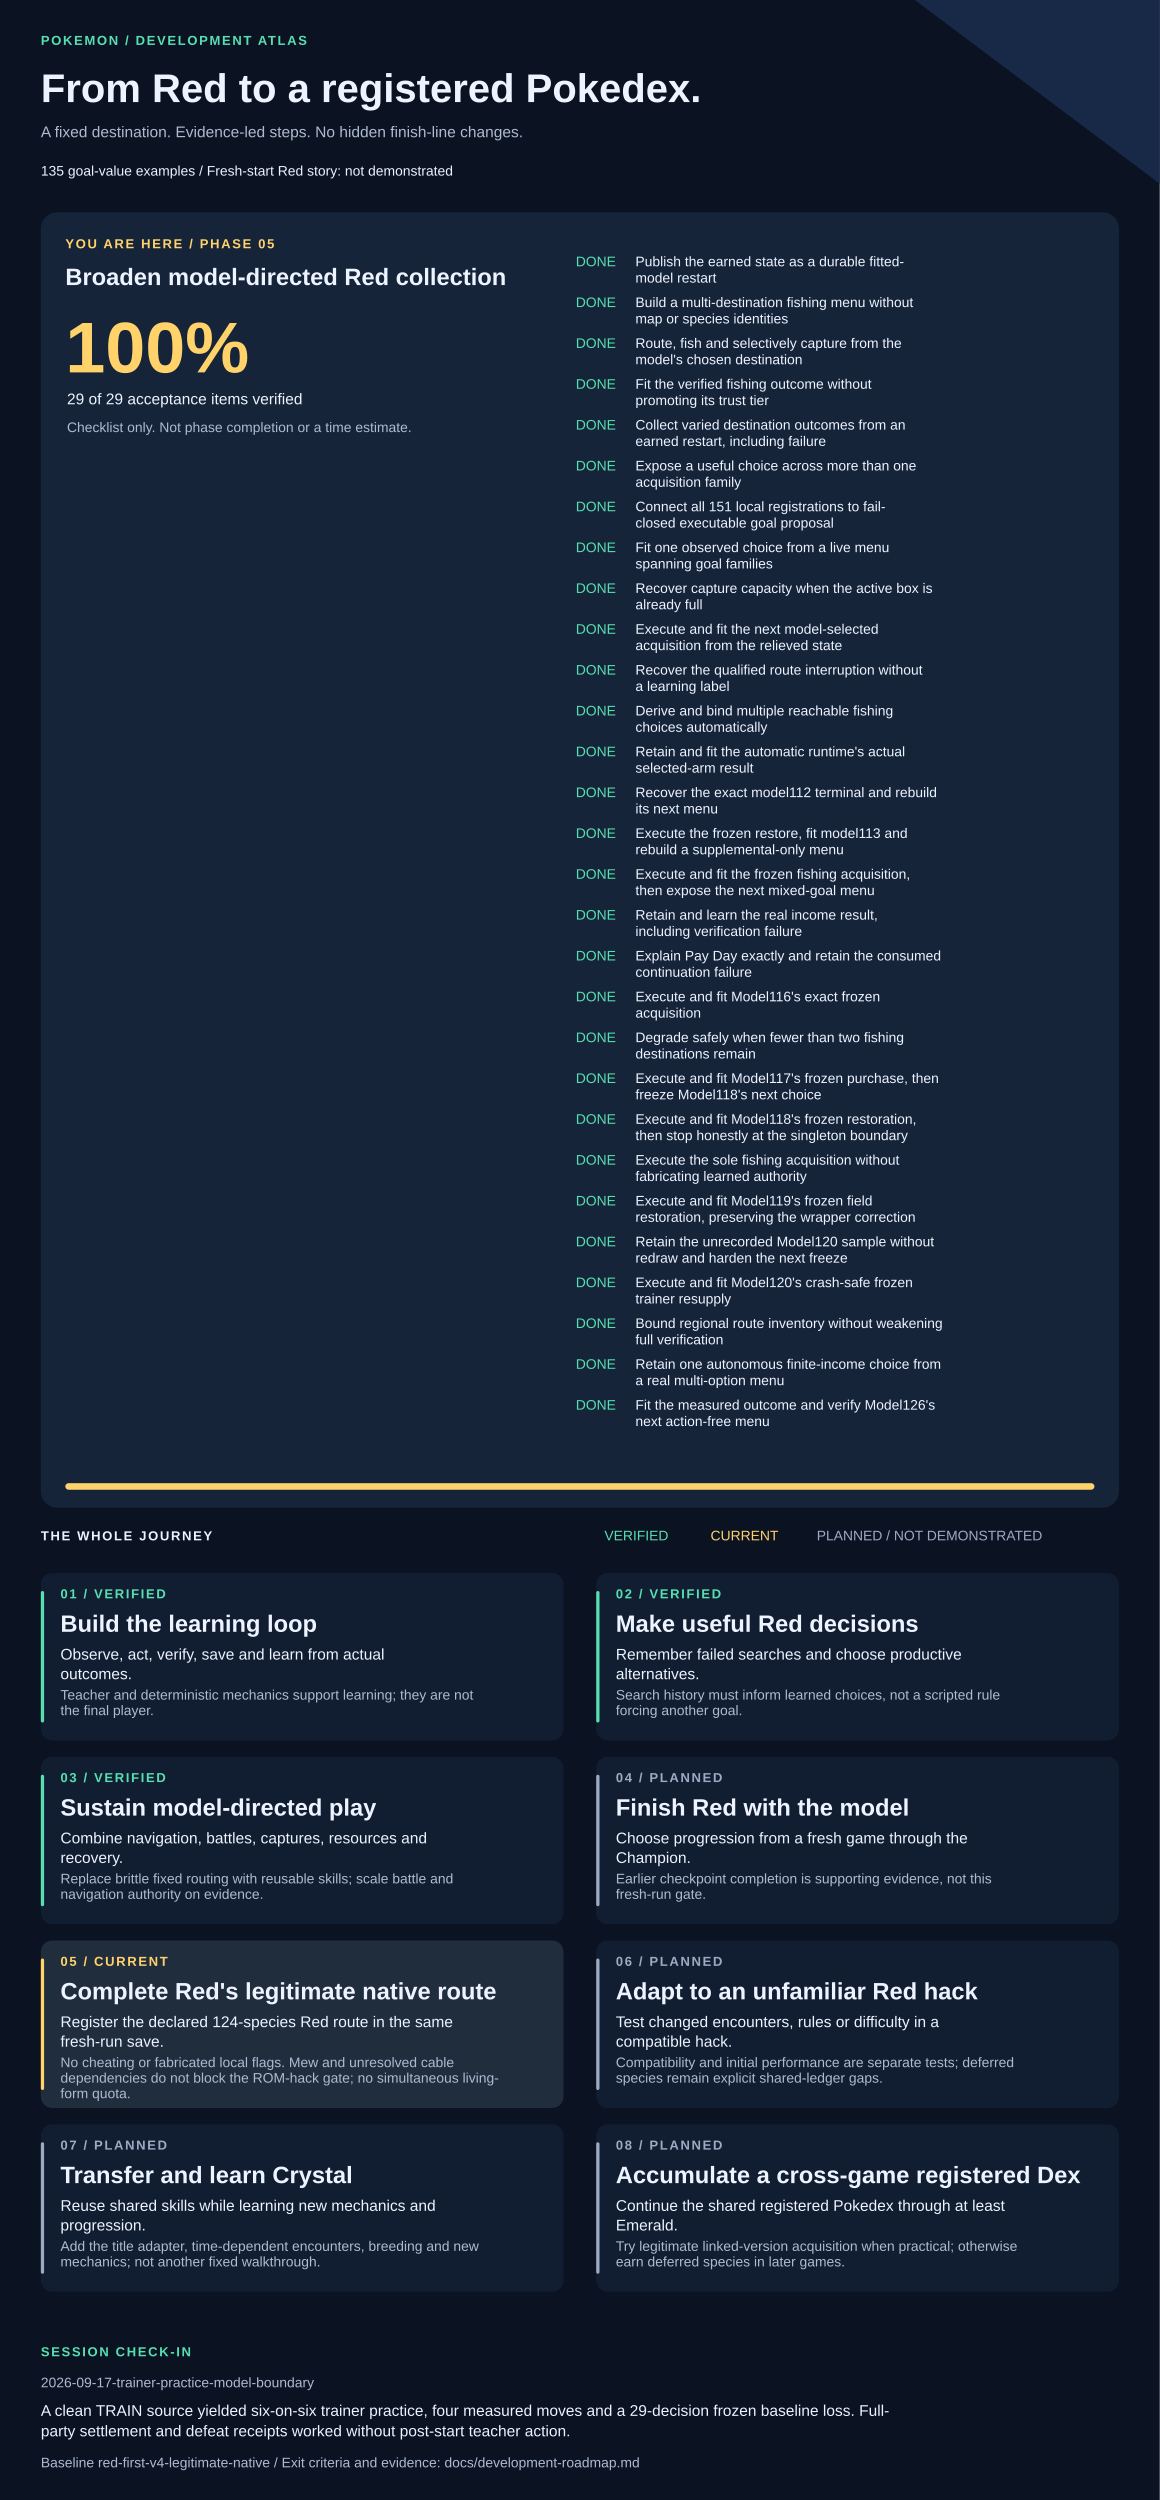
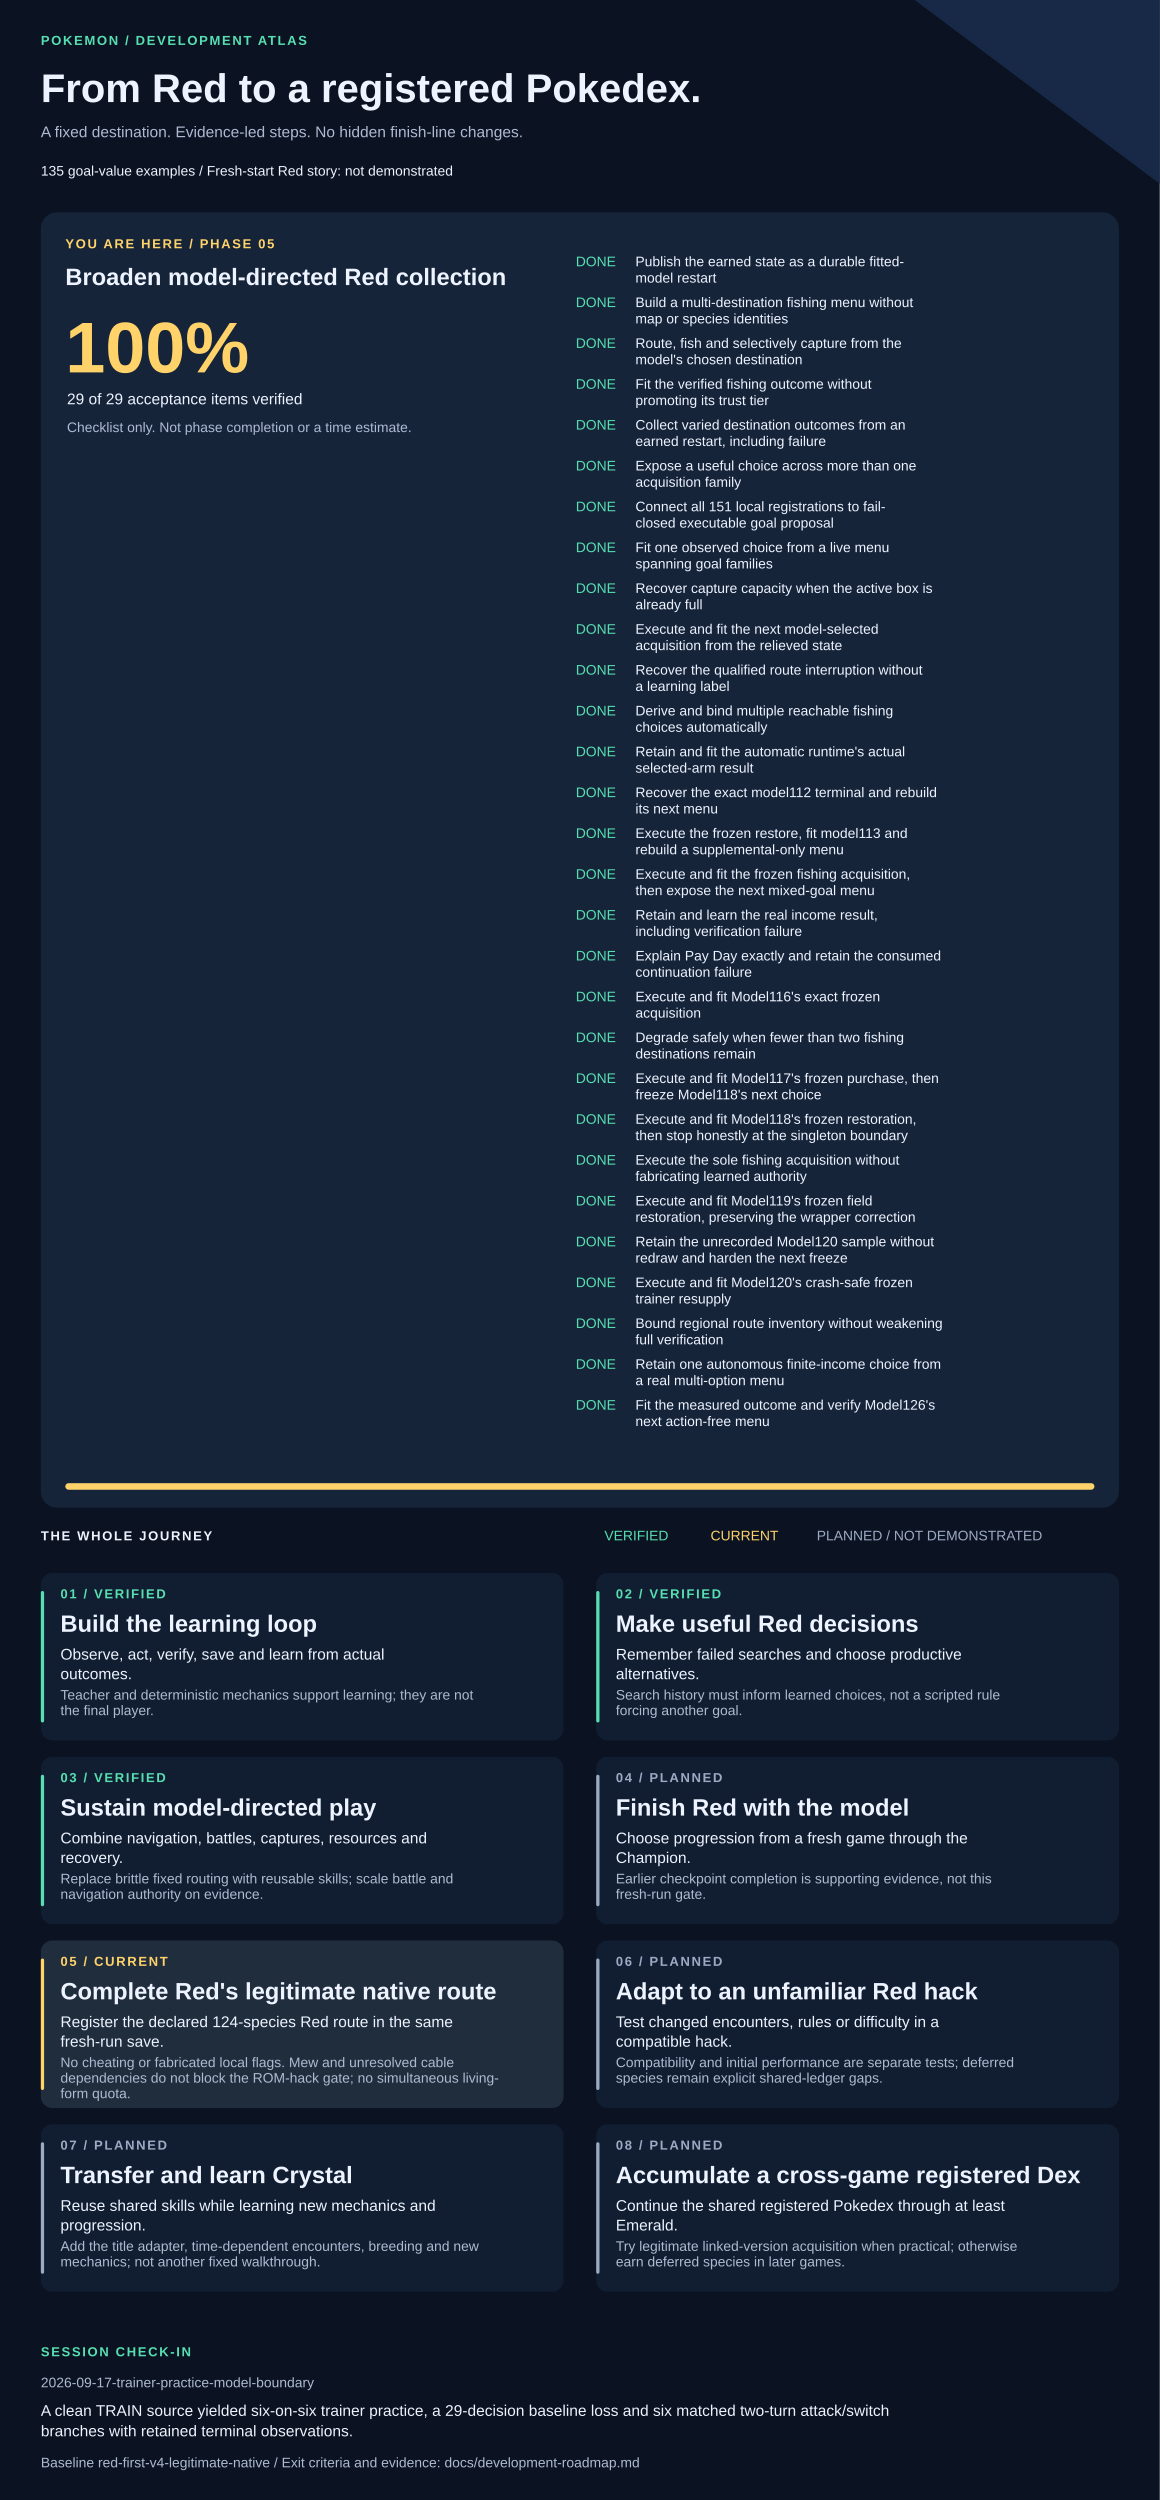
<svg xmlns="http://www.w3.org/2000/svg" width="1420" height="3061" viewBox="0 0 1420 3061" role="img" aria-labelledby="title description">
  <style>text{font-family:Arial,Helvetica,sans-serif;fill:#edf3ff}.muted{fill:#adbad1}.eyebrow{font-size:16px;letter-spacing:2px;font-weight:bold}.heading{font-size:29px;font-weight:bold}.body{font-size:19px}.small{font-size:17px}</style>
  <rect width="1420" height="3061" fill="#0b1221" />
  <path d="M1120 0H1420V225Z" fill="#172947" />
  <text x="50" y="55" class="eyebrow" style="fill:#57dfb1">POKEMON / DEVELOPMENT ATLAS</text>
  <text x="50" y="125" style="font-size:49px;font-weight:bold">From Red to a registered Pokedex.</text>
  <text x="50" y="168" class="body muted">A fixed destination. Evidence-led steps. No hidden finish-line changes.</text>
  <text x="50" y="215" class="small">135 goal-value examples  /  Fresh-start Red story: not demonstrated</text>
  <rect x="50" y="260" width="1320" height="1586" rx="20" fill="#16243a" />
  <text x="80" y="304" class="eyebrow" style="fill:#ffd36a">YOU ARE HERE / PHASE 05</text>
  <text x="80" y="349" class="heading">Broaden model-directed Red collection</text>
  <text x="80" y="456" style="font-size:88px;font-weight:bold;fill:#ffd36a">100%</text>
  <text x="82" y="495" class="body">29 of 29 acceptance items verified</text>
  <text x="82" y="529" class="small muted">Checklist only. Not phase completion or a time estimate.</text>
  <text x="705" y="326" class="small" style="fill:#57dfb1">DONE</text>
  <text x="778" y="326" class="small">Publish the earned state as a durable fitted-</text>
  <text x="778" y="346" class="small">model restart</text>
  <text x="705" y="376" class="small" style="fill:#57dfb1">DONE</text>
  <text x="778" y="376" class="small">Build a multi-destination fishing menu without</text>
  <text x="778" y="396" class="small">map or species identities</text>
  <text x="705" y="426" class="small" style="fill:#57dfb1">DONE</text>
  <text x="778" y="426" class="small">Route, fish and selectively capture from the</text>
  <text x="778" y="446" class="small">model's chosen destination</text>
  <text x="705" y="476" class="small" style="fill:#57dfb1">DONE</text>
  <text x="778" y="476" class="small">Fit the verified fishing outcome without</text>
  <text x="778" y="496" class="small">promoting its trust tier</text>
  <text x="705" y="526" class="small" style="fill:#57dfb1">DONE</text>
  <text x="778" y="526" class="small">Collect varied destination outcomes from an</text>
  <text x="778" y="546" class="small">earned restart, including failure</text>
  <text x="705" y="576" class="small" style="fill:#57dfb1">DONE</text>
  <text x="778" y="576" class="small">Expose a useful choice across more than one</text>
  <text x="778" y="596" class="small">acquisition family</text>
  <text x="705" y="626" class="small" style="fill:#57dfb1">DONE</text>
  <text x="778" y="626" class="small">Connect all 151 local registrations to fail-</text>
  <text x="778" y="646" class="small">closed executable goal proposal</text>
  <text x="705" y="676" class="small" style="fill:#57dfb1">DONE</text>
  <text x="778" y="676" class="small">Fit one observed choice from a live menu</text>
  <text x="778" y="696" class="small">spanning goal families</text>
  <text x="705" y="726" class="small" style="fill:#57dfb1">DONE</text>
  <text x="778" y="726" class="small">Recover capture capacity when the active box is</text>
  <text x="778" y="746" class="small">already full</text>
  <text x="705" y="776" class="small" style="fill:#57dfb1">DONE</text>
  <text x="778" y="776" class="small">Execute and fit the next model-selected</text>
  <text x="778" y="796" class="small">acquisition from the relieved state</text>
  <text x="705" y="826" class="small" style="fill:#57dfb1">DONE</text>
  <text x="778" y="826" class="small">Recover the qualified route interruption without</text>
  <text x="778" y="846" class="small">a learning label</text>
  <text x="705" y="876" class="small" style="fill:#57dfb1">DONE</text>
  <text x="778" y="876" class="small">Derive and bind multiple reachable fishing</text>
  <text x="778" y="896" class="small">choices automatically</text>
  <text x="705" y="926" class="small" style="fill:#57dfb1">DONE</text>
  <text x="778" y="926" class="small">Retain and fit the automatic runtime's actual</text>
  <text x="778" y="946" class="small">selected-arm result</text>
  <text x="705" y="976" class="small" style="fill:#57dfb1">DONE</text>
  <text x="778" y="976" class="small">Recover the exact model112 terminal and rebuild</text>
  <text x="778" y="996" class="small">its next menu</text>
  <text x="705" y="1026" class="small" style="fill:#57dfb1">DONE</text>
  <text x="778" y="1026" class="small">Execute the frozen restore, fit model113 and</text>
  <text x="778" y="1046" class="small">rebuild a supplemental-only menu</text>
  <text x="705" y="1076" class="small" style="fill:#57dfb1">DONE</text>
  <text x="778" y="1076" class="small">Execute and fit the frozen fishing acquisition,</text>
  <text x="778" y="1096" class="small">then expose the next mixed-goal menu</text>
  <text x="705" y="1126" class="small" style="fill:#57dfb1">DONE</text>
  <text x="778" y="1126" class="small">Retain and learn the real income result,</text>
  <text x="778" y="1146" class="small">including verification failure</text>
  <text x="705" y="1176" class="small" style="fill:#57dfb1">DONE</text>
  <text x="778" y="1176" class="small">Explain Pay Day exactly and retain the consumed</text>
  <text x="778" y="1196" class="small">continuation failure</text>
  <text x="705" y="1226" class="small" style="fill:#57dfb1">DONE</text>
  <text x="778" y="1226" class="small">Execute and fit Model116's exact frozen</text>
  <text x="778" y="1246" class="small">acquisition</text>
  <text x="705" y="1276" class="small" style="fill:#57dfb1">DONE</text>
  <text x="778" y="1276" class="small">Degrade safely when fewer than two fishing</text>
  <text x="778" y="1296" class="small">destinations remain</text>
  <text x="705" y="1326" class="small" style="fill:#57dfb1">DONE</text>
  <text x="778" y="1326" class="small">Execute and fit Model117's frozen purchase, then</text>
  <text x="778" y="1346" class="small">freeze Model118's next choice</text>
  <text x="705" y="1376" class="small" style="fill:#57dfb1">DONE</text>
  <text x="778" y="1376" class="small">Execute and fit Model118's frozen restoration,</text>
  <text x="778" y="1396" class="small">then stop honestly at the singleton boundary</text>
  <text x="705" y="1426" class="small" style="fill:#57dfb1">DONE</text>
  <text x="778" y="1426" class="small">Execute the sole fishing acquisition without</text>
  <text x="778" y="1446" class="small">fabricating learned authority</text>
  <text x="705" y="1476" class="small" style="fill:#57dfb1">DONE</text>
  <text x="778" y="1476" class="small">Execute and fit Model119's frozen field</text>
  <text x="778" y="1496" class="small">restoration, preserving the wrapper correction</text>
  <text x="705" y="1526" class="small" style="fill:#57dfb1">DONE</text>
  <text x="778" y="1526" class="small">Retain the unrecorded Model120 sample without</text>
  <text x="778" y="1546" class="small">redraw and harden the next freeze</text>
  <text x="705" y="1576" class="small" style="fill:#57dfb1">DONE</text>
  <text x="778" y="1576" class="small">Execute and fit Model120's crash-safe frozen</text>
  <text x="778" y="1596" class="small">trainer resupply</text>
  <text x="705" y="1626" class="small" style="fill:#57dfb1">DONE</text>
  <text x="778" y="1626" class="small">Bound regional route inventory without weakening</text>
  <text x="778" y="1646" class="small">full verification</text>
  <text x="705" y="1676" class="small" style="fill:#57dfb1">DONE</text>
  <text x="778" y="1676" class="small">Retain one autonomous finite-income choice from</text>
  <text x="778" y="1696" class="small">a real multi-option menu</text>
  <text x="705" y="1726" class="small" style="fill:#57dfb1">DONE</text>
  <text x="778" y="1726" class="small">Fit the measured outcome and verify Model126's</text>
  <text x="778" y="1746" class="small">next action-free menu</text>
  <rect x="80" y="1816" width="1260" height="8" rx="4" fill="#293b55" />
  <rect x="80" y="1816" width="1260" height="8" rx="4" fill="#ffd36a" />
  <text x="50" y="1886" class="eyebrow">THE WHOLE JOURNEY</text>
  <text x="740" y="1886" class="small" style="fill:#57dfb1">VERIFIED</text>
  <text x="870" y="1886" class="small" style="fill:#ffd36a">CURRENT</text>
  <text x="1000" y="1886" class="small" style="fill:#9daac4">PLANNED / NOT DEMONSTRATED</text>
  <rect x="50" y="1926" width="640" height="205" rx="14" fill="#111e31" />
  <rect x="50" y="1948" width="4" height="161" rx="2" fill="#57dfb1" />
  <text x="74" y="1957" class="eyebrow" style="fill:#57dfb1">01 / VERIFIED</text>
  <text x="74" y="1998" class="heading">Build the learning loop</text>
  <text x="74" y="2032" class="body">Observe, act, verify, save and learn from actual</text>
  <text x="74" y="2056" class="body">outcomes.</text>
  <text x="74" y="2081" class="small muted">Teacher and deterministic mechanics support learning; they are not</text>
  <text x="74" y="2100" class="small muted">the final player.</text>
  <rect x="730" y="1926" width="640" height="205" rx="14" fill="#111e31" />
  <rect x="730" y="1948" width="4" height="161" rx="2" fill="#57dfb1" />
  <text x="754" y="1957" class="eyebrow" style="fill:#57dfb1">02 / VERIFIED</text>
  <text x="754" y="1998" class="heading">Make useful Red decisions</text>
  <text x="754" y="2032" class="body">Remember failed searches and choose productive</text>
  <text x="754" y="2056" class="body">alternatives.</text>
  <text x="754" y="2081" class="small muted">Search history must inform learned choices, not a scripted rule</text>
  <text x="754" y="2100" class="small muted">forcing another goal.</text>
  <rect x="50" y="2151" width="640" height="205" rx="14" fill="#111e31" />
  <rect x="50" y="2173" width="4" height="161" rx="2" fill="#57dfb1" />
  <text x="74" y="2182" class="eyebrow" style="fill:#57dfb1">03 / VERIFIED</text>
  <text x="74" y="2223" class="heading">Sustain model-directed play</text>
  <text x="74" y="2257" class="body">Combine navigation, battles, captures, resources and</text>
  <text x="74" y="2281" class="body">recovery.</text>
  <text x="74" y="2306" class="small muted">Replace brittle fixed routing with reusable skills; scale battle and</text>
  <text x="74" y="2325" class="small muted">navigation authority on evidence.</text>
  <rect x="730" y="2151" width="640" height="205" rx="14" fill="#111e31" />
  <rect x="730" y="2173" width="4" height="161" rx="2" fill="#9daac4" />
  <text x="754" y="2182" class="eyebrow" style="fill:#9daac4">04 / PLANNED</text>
  <text x="754" y="2223" class="heading">Finish Red with the model</text>
  <text x="754" y="2257" class="body">Choose progression from a fresh game through the</text>
  <text x="754" y="2281" class="body">Champion.</text>
  <text x="754" y="2306" class="small muted">Earlier checkpoint completion is supporting evidence, not this</text>
  <text x="754" y="2325" class="small muted">fresh-run gate.</text>
  <rect x="50" y="2376" width="640" height="205" rx="14" fill="#202d3d" />
  <rect x="50" y="2398" width="4" height="161" rx="2" fill="#ffd36a" />
  <text x="74" y="2407" class="eyebrow" style="fill:#ffd36a">05 / CURRENT</text>
  <text x="74" y="2448" class="heading">Complete Red's legitimate native route</text>
  <text x="74" y="2482" class="body">Register the declared 124-species Red route in the same</text>
  <text x="74" y="2506" class="body">fresh-run save.</text>
  <text x="74" y="2531" class="small muted">No cheating or fabricated local flags. Mew and unresolved cable</text>
  <text x="74" y="2550" class="small muted">dependencies do not block the ROM-hack gate; no simultaneous living-</text>
  <text x="74" y="2569" class="small muted">form quota.</text>
  <rect x="730" y="2376" width="640" height="205" rx="14" fill="#111e31" />
  <rect x="730" y="2398" width="4" height="161" rx="2" fill="#9daac4" />
  <text x="754" y="2407" class="eyebrow" style="fill:#9daac4">06 / PLANNED</text>
  <text x="754" y="2448" class="heading">Adapt to an unfamiliar Red hack</text>
  <text x="754" y="2482" class="body">Test changed encounters, rules or difficulty in a</text>
  <text x="754" y="2506" class="body">compatible hack.</text>
  <text x="754" y="2531" class="small muted">Compatibility and initial performance are separate tests; deferred</text>
  <text x="754" y="2550" class="small muted">species remain explicit shared-ledger gaps.</text>
  <rect x="50" y="2601" width="640" height="205" rx="14" fill="#111e31" />
  <rect x="50" y="2623" width="4" height="161" rx="2" fill="#9daac4" />
  <text x="74" y="2632" class="eyebrow" style="fill:#9daac4">07 / PLANNED</text>
  <text x="74" y="2673" class="heading">Transfer and learn Crystal</text>
  <text x="74" y="2707" class="body">Reuse shared skills while learning new mechanics and</text>
  <text x="74" y="2731" class="body">progression.</text>
  <text x="74" y="2756" class="small muted">Add the title adapter, time-dependent encounters, breeding and new</text>
  <text x="74" y="2775" class="small muted">mechanics; not another fixed walkthrough.</text>
  <rect x="730" y="2601" width="640" height="205" rx="14" fill="#111e31" />
  <rect x="730" y="2623" width="4" height="161" rx="2" fill="#9daac4" />
  <text x="754" y="2632" class="eyebrow" style="fill:#9daac4">08 / PLANNED</text>
  <text x="754" y="2673" class="heading">Accumulate a cross-game registered Dex</text>
  <text x="754" y="2707" class="body">Continue the shared registered Pokedex through at least</text>
  <text x="754" y="2731" class="body">Emerald.</text>
  <text x="754" y="2756" class="small muted">Try legitimate linked-version acquisition when practical; otherwise</text>
  <text x="754" y="2775" class="small muted">earn deferred species in later games.</text>
  <text x="50" y="2885" class="eyebrow" style="fill:#57dfb1">SESSION CHECK-IN</text>
  <text x="50" y="2923" class="small muted">2026-09-17-trainer-practice-model-boundary</text>
-   <text x="50" y="2958" class="body">A clean TRAIN source yielded six-on-six trainer practice, four measured moves and a 29-decision frozen baseline loss. Full-</text>
-   <text x="50" y="2983" class="body">party settlement and defeat receipts worked without post-start teacher action.</text>
+   <text x="50" y="2958" class="body">A clean TRAIN source yielded six-on-six trainer practice, a 29-decision baseline loss and six matched two-turn attack/switch</text>
+   <text x="50" y="2983" class="body">branches with retained terminal observations.</text>
  <text x="50" y="3021" class="small muted">Baseline red-first-v4-legitimate-native / Exit criteria and evidence: docs/development-roadmap.md</text>
</svg>
